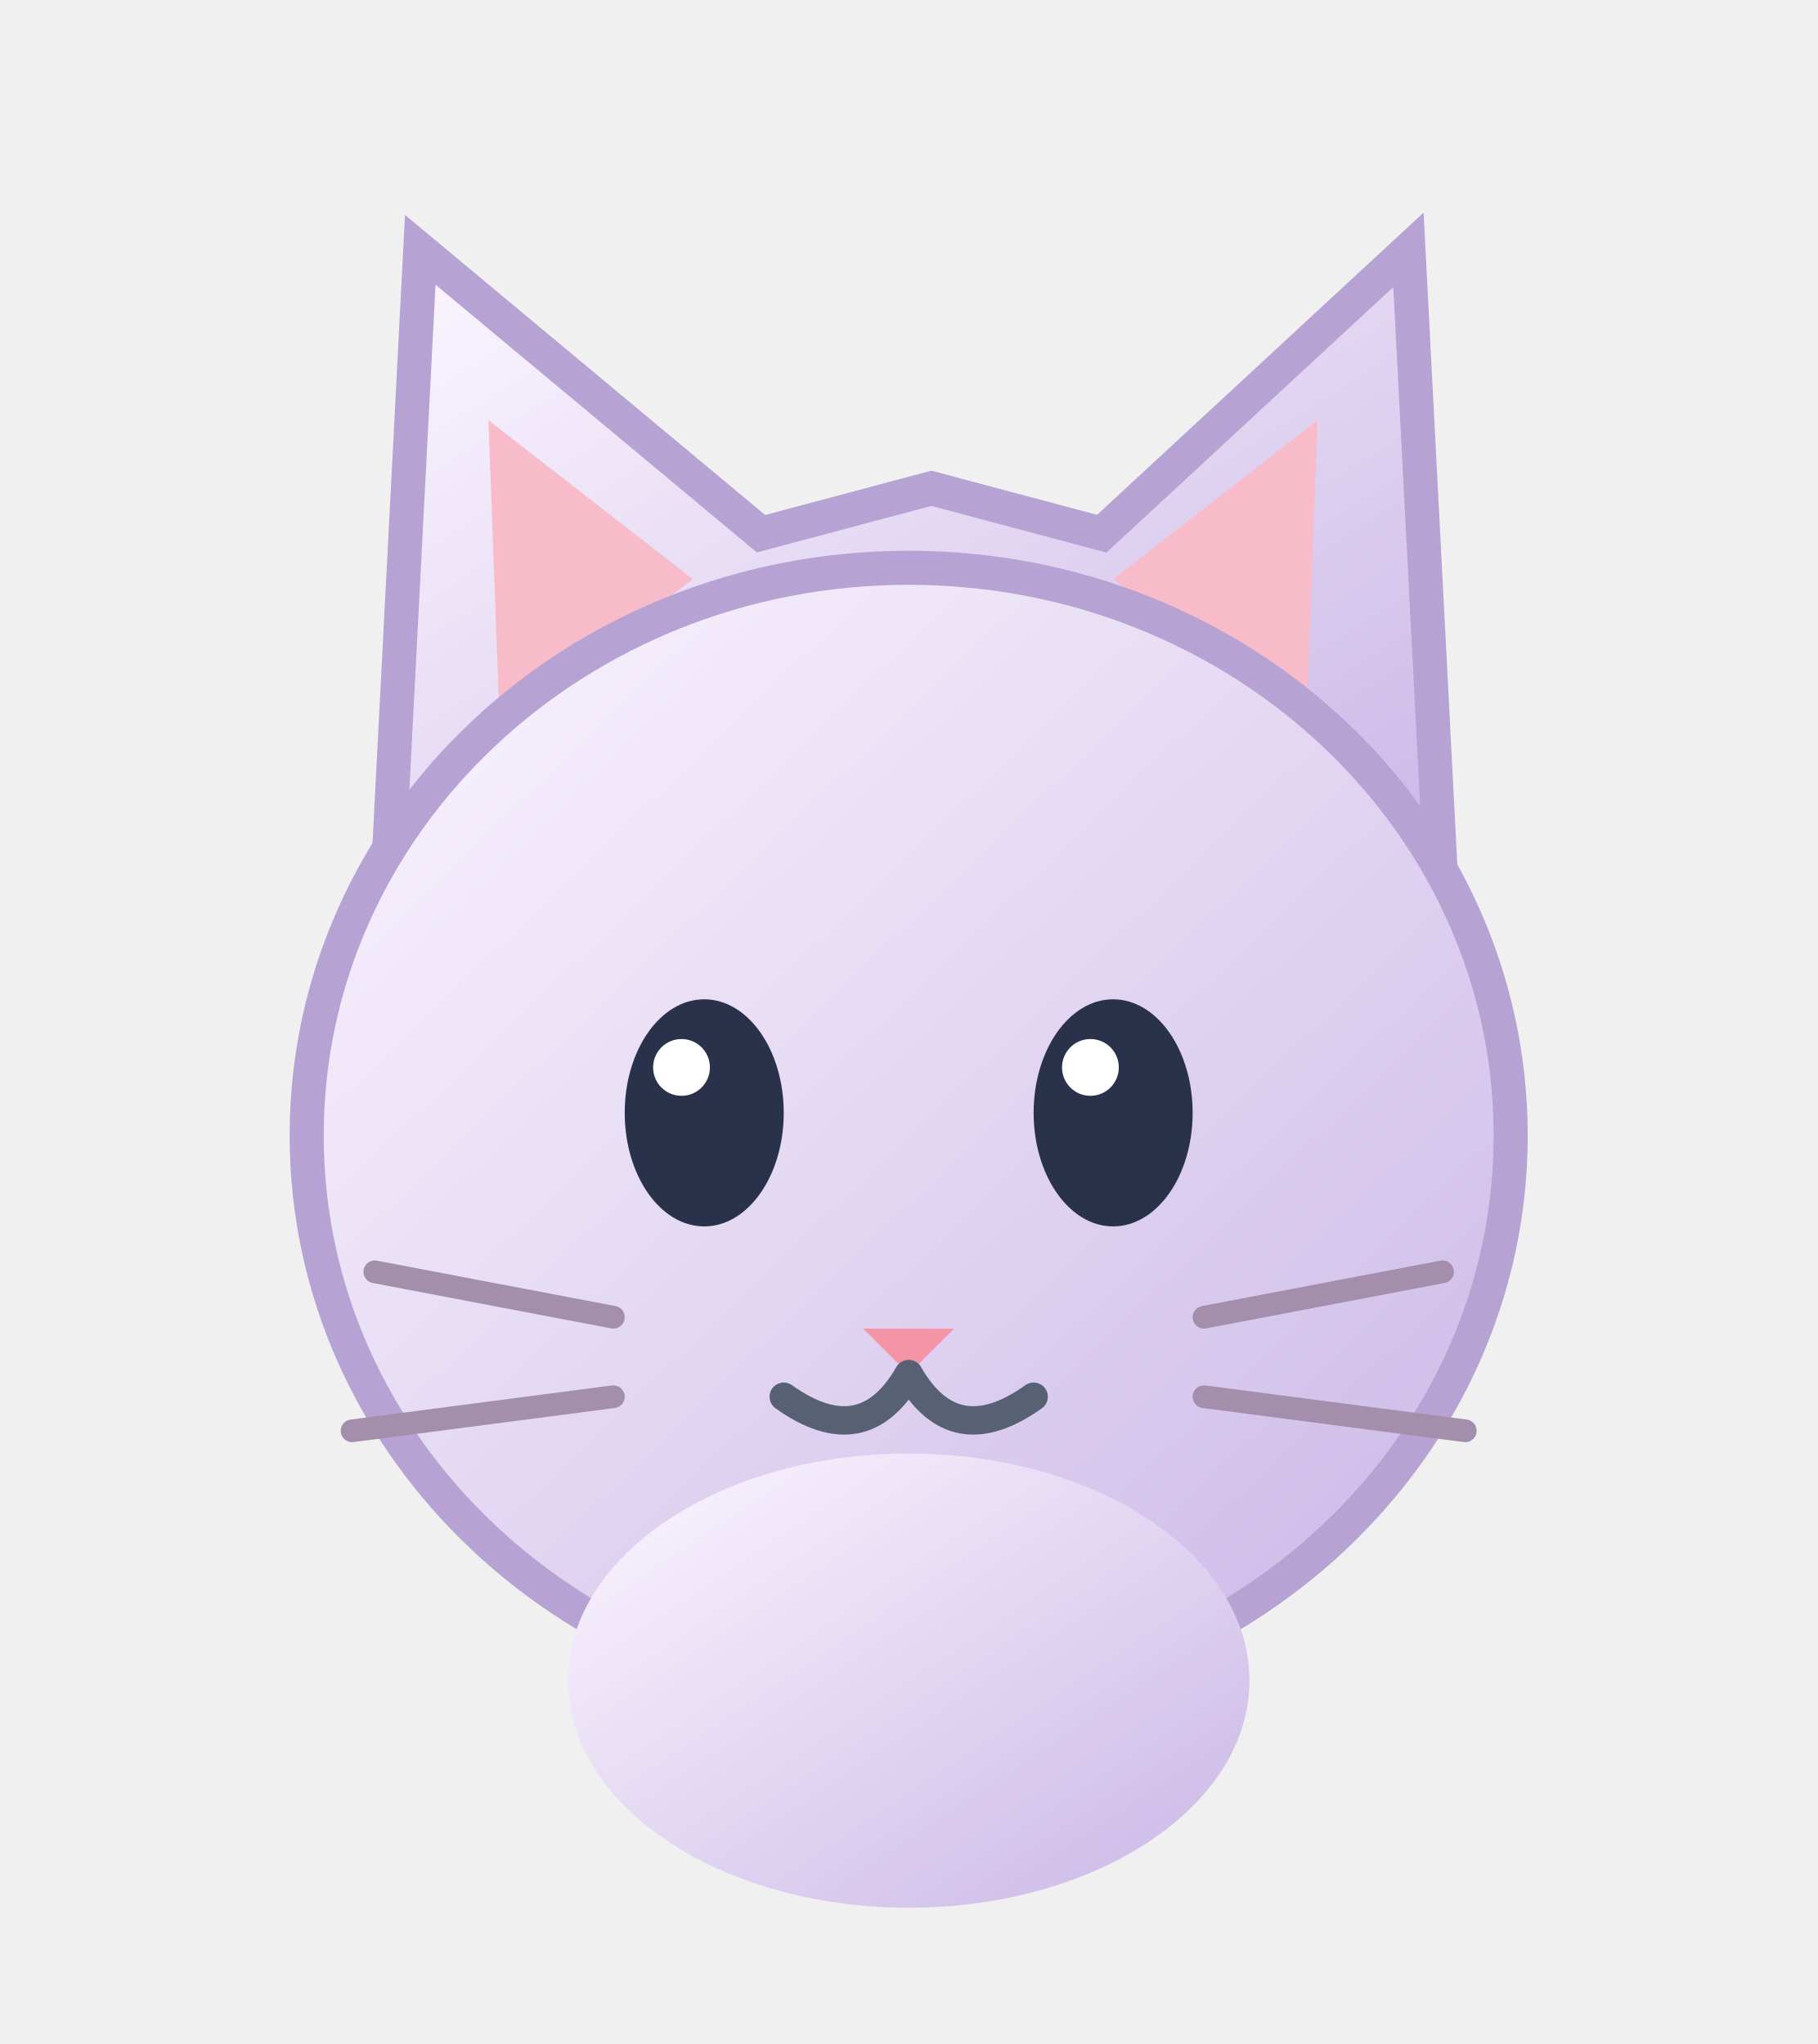
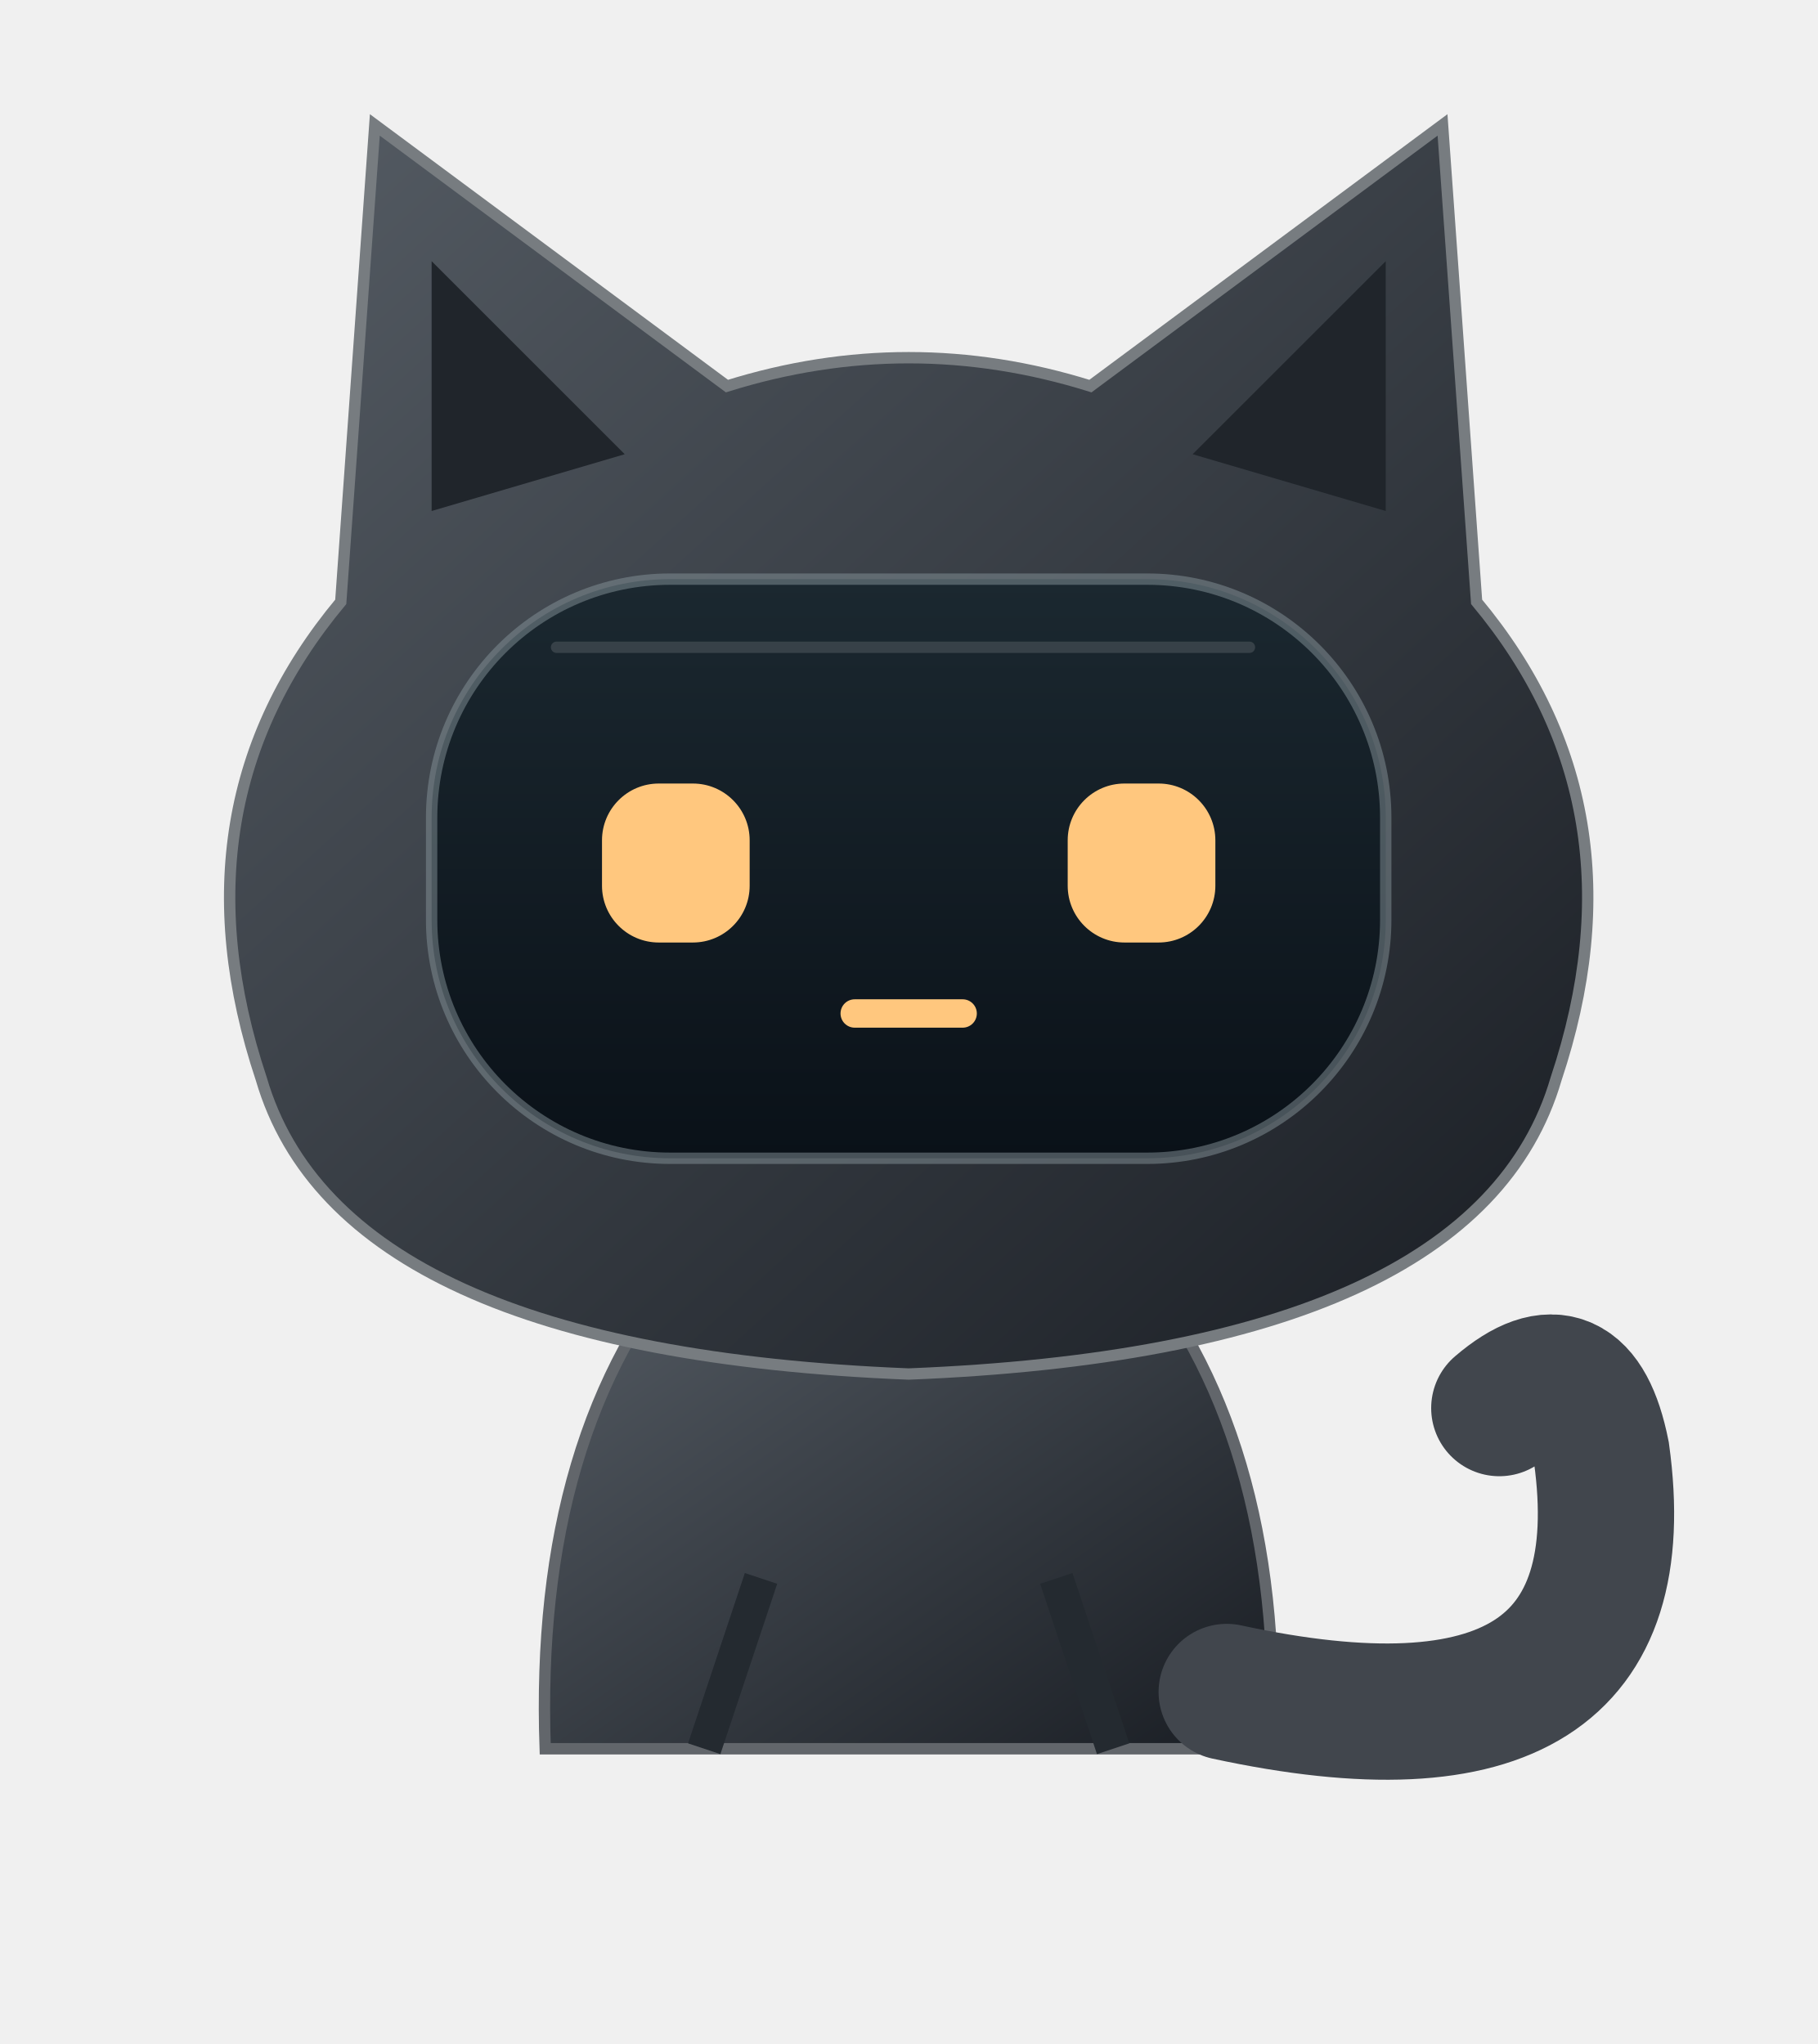
- <svg xmlns="http://www.w3.org/2000/svg" viewBox="0 0 160 180" role="img" aria-label="Kiko companion">
+ <svg xmlns="http://www.w3.org/2000/svg" viewBox="0 0 160 180" style="--accent:#ffc77e">
  <defs>
-     <linearGradient id="ki" x1="0" y1="0" x2="1" y2="1">
-       <stop stop-color="#fcf7ff" />
-       <stop offset="1" stop-color="#c9b6e6" />
+     <linearGradient id="shell" x1="0" y1="0" x2="1" y2="1">
+       <stop stop-color="#555c64" />
+       <stop offset="1" stop-color="#191d23" />
+     </linearGradient>
+     <linearGradient id="visor" x2="0" y2="1">
+       <stop stop-color="#1b2830" />
+       <stop offset="1" stop-color="#0a1118" />
    </linearGradient>
  </defs>
-   <path d="M34 80 37 22l30 25 15-4 15 4 27-25 3 58" fill="url(#ki)" stroke="#b6a2d3" stroke-width="3" />
-   <path d="m43 37 1 27 17-13Z" fill="#f8bbca" />
-   <path d="m116 37-1 27-17-13Z" fill="#f8bbca" />
-   <ellipse cx="80" cy="100" rx="53" ry="50" fill="url(#ki)" stroke="#b6a2d3" stroke-width="3" />
-   <ellipse cx="80" cy="148" rx="30" ry="20" fill="url(#ki)" />
-   <ellipse cx="62" cy="98" rx="7" ry="10" fill="#29324a" />
-   <ellipse cx="98" cy="98" rx="7" ry="10" fill="#29324a" />
-   <circle cx="60" cy="94" r="2.5" fill="white" />
-   <circle cx="96" cy="94" r="2.5" fill="white" />
-   <path d="m76 117 4 4 4-4Z" fill="#f495a7" />
-   <path d="M80 121q-4 7-11 2m11-2q4 7 11 2" stroke="#586073" stroke-width="2.5" fill="none" stroke-linecap="round" />
-   <path d="M54 116 33 112m21 11-23 3m75-10 21-4m-21 11 23 3" stroke="#a38eac" stroke-width="2" stroke-linecap="round" />
+   <path d="M61 110 Q47 126 48 154 H112 Q113 126 99 110Z" fill="url(#shell)" stroke="#62666b" />
+   <path d="M108 149 Q145 157 141 128 Q139 118 132 124" stroke="#41464d" stroke-width="12" stroke-linecap="round" fill="none" />
+   <path d="M30 53 33 11 64 34 Q80 29 96 34 L127 11 130 53 Q145 71 137 95 Q130 119 80 121 Q30 119 23 95 Q15 71 30 53Z" fill="url(#shell)" stroke="#777c80" />
+   <path d="M38 23 55 40 38 45ZM122 23 105 40 122 45Z" fill="#20252b" />
+   <path d="M67 139 62 154M93 139 98 154" stroke="#242a30" stroke-width="3" />
+   <rect x="38" y="51" width="84" height="51" rx="21" fill="url(#visor)" stroke="#87949a" stroke-opacity=".5" />
+   <path d="M49 57H110" stroke="#fff" stroke-opacity=".13" stroke-linecap="round" />
+   <g fill="#ffc77e">
+     <rect x="53" y="69" width="13" height="14" rx="5" />
+     <rect x="94" y="69" width="13" height="14" rx="5" />
+     <rect x="74" y="88" width="12" height="2.5" rx="1.25" />
+   </g>
</svg>
